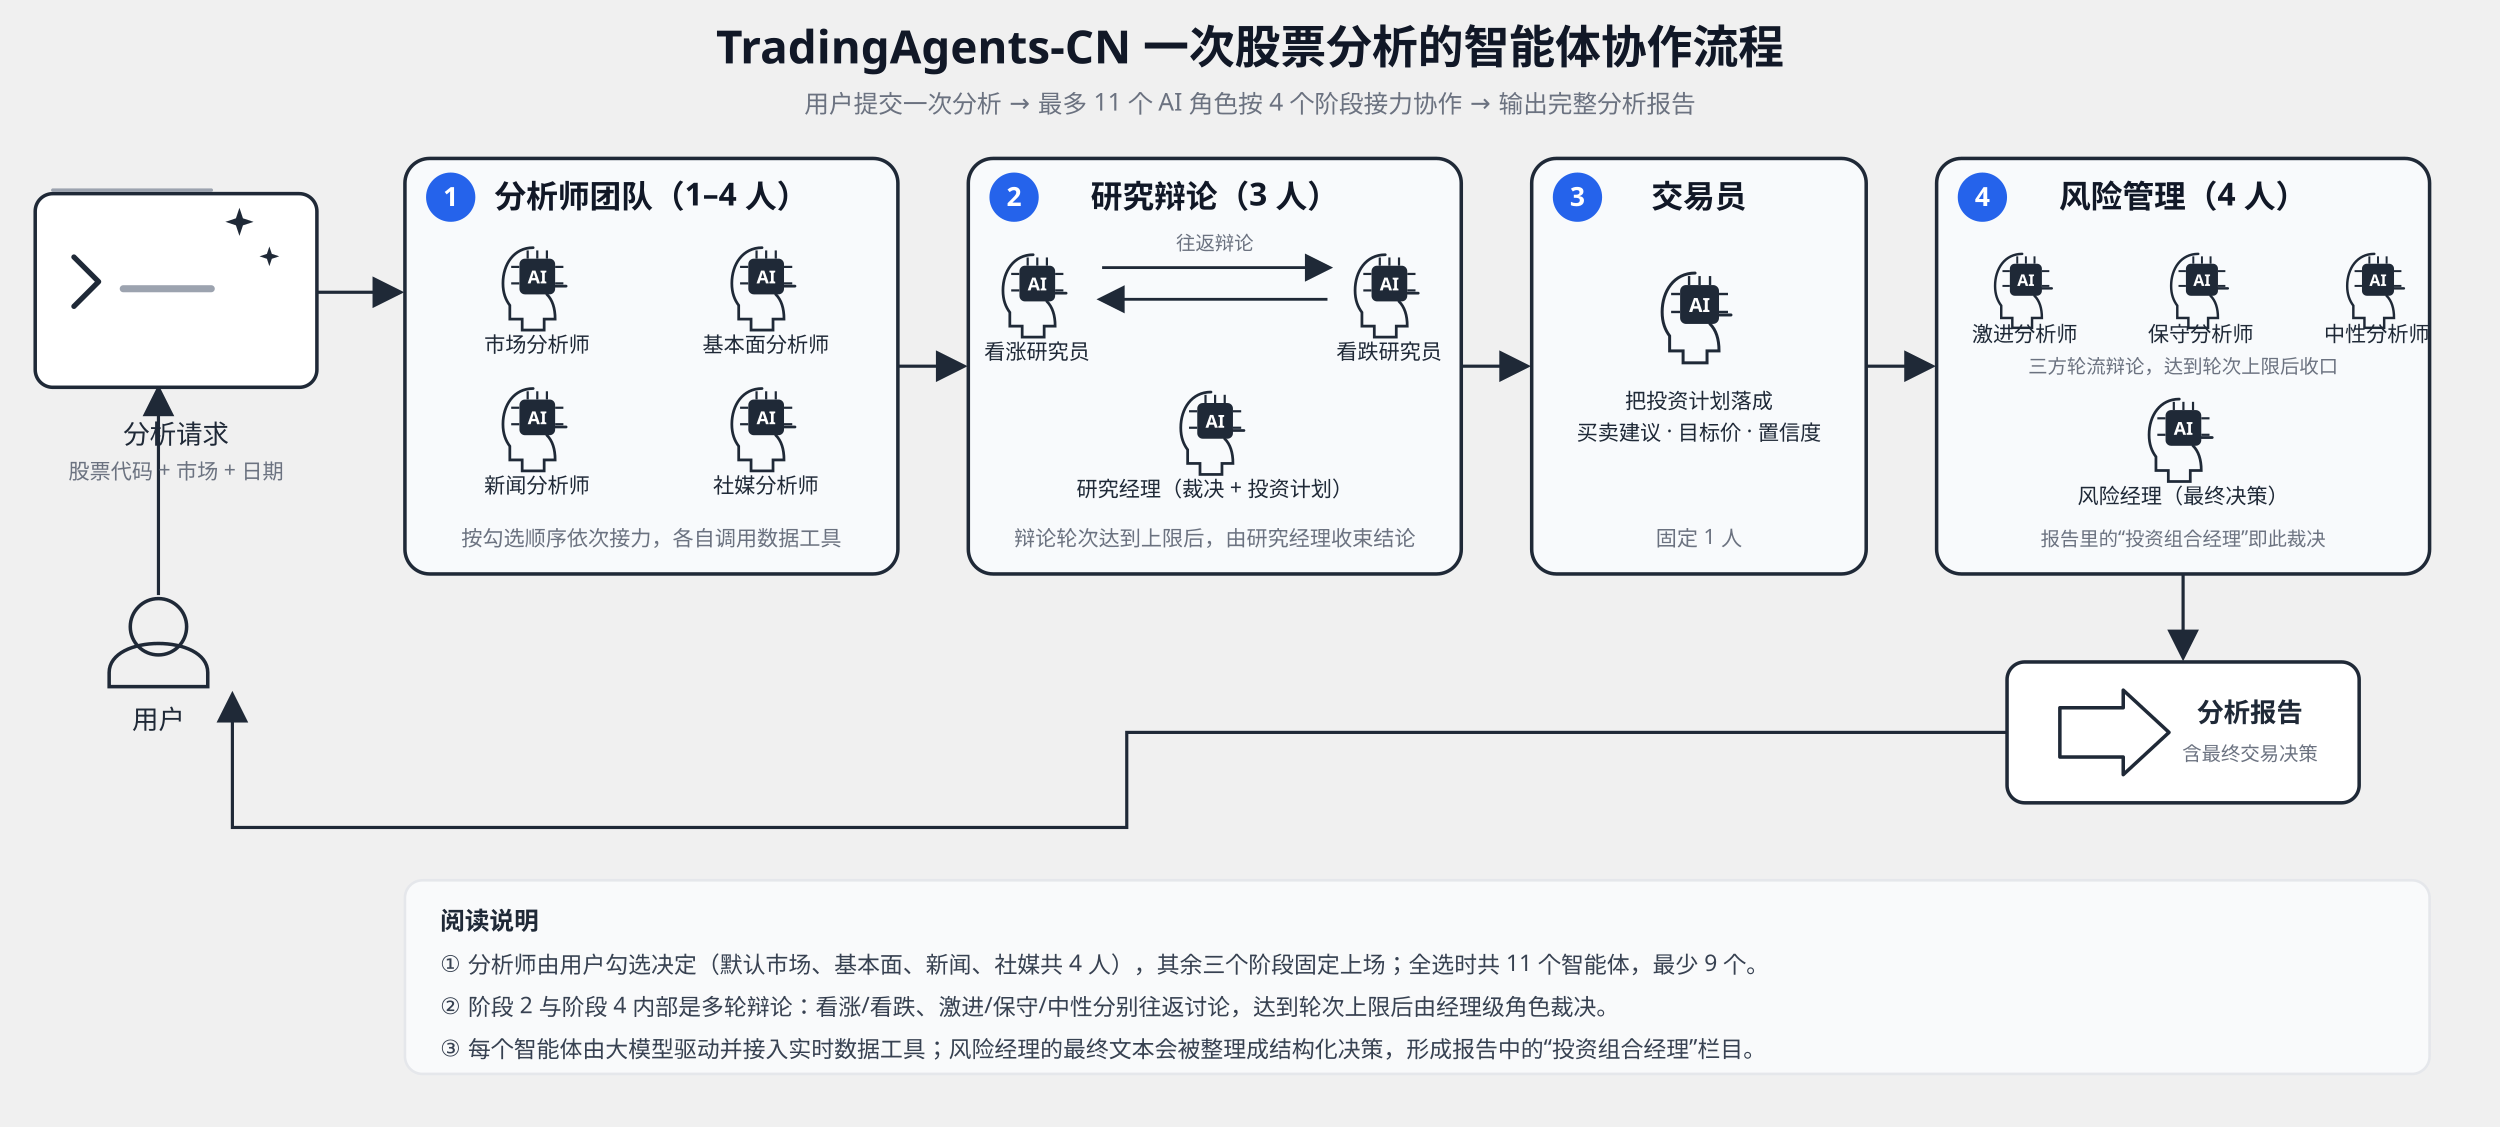
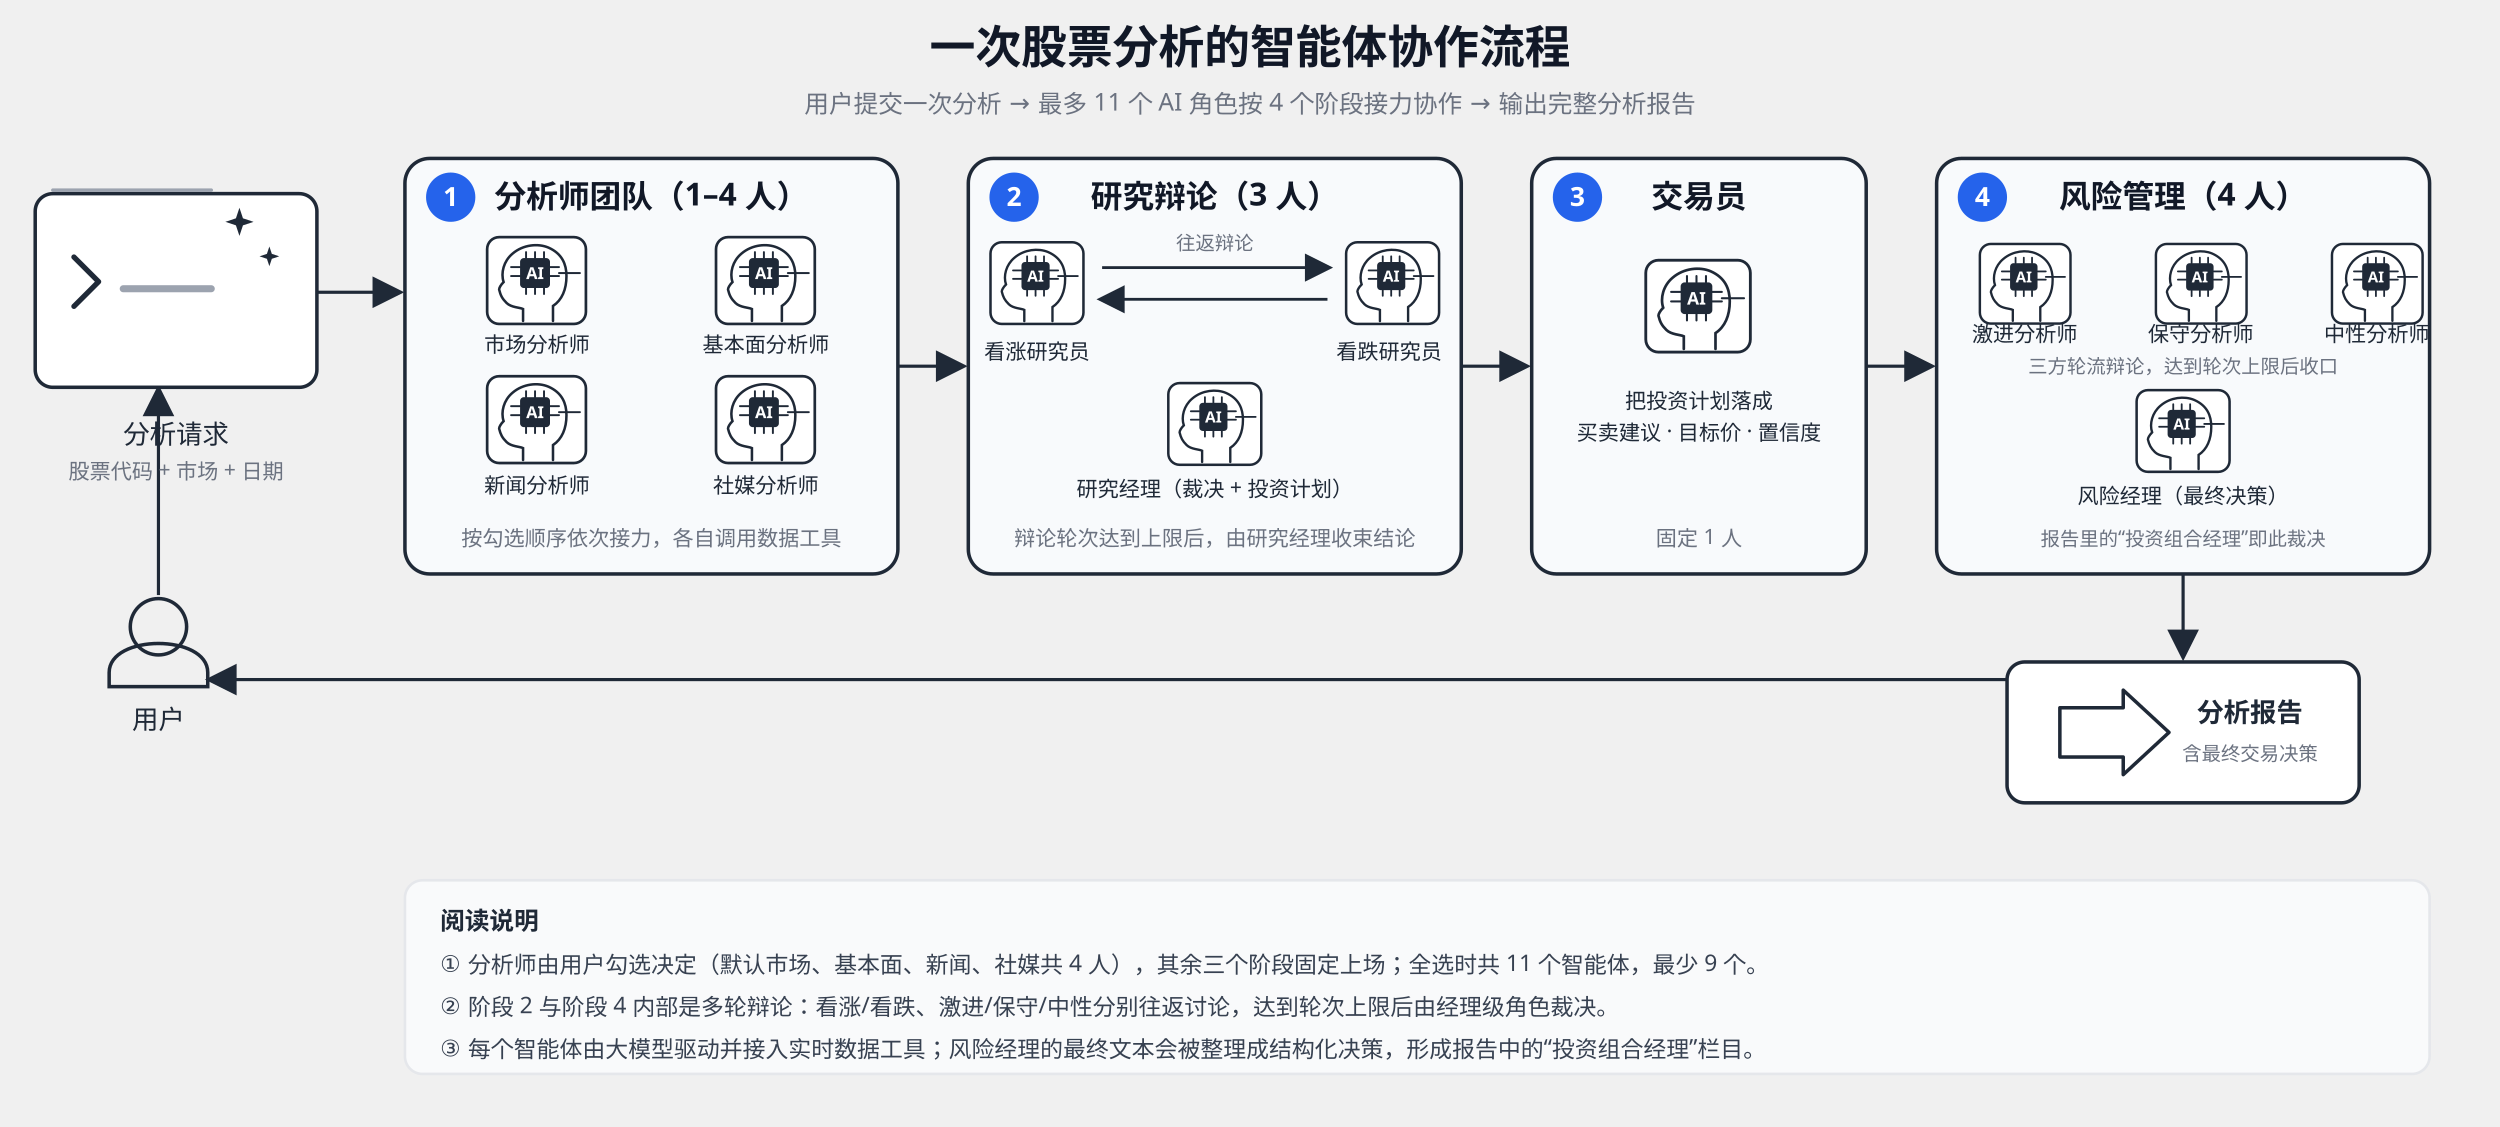
<svg xmlns="http://www.w3.org/2000/svg" viewBox="0 0 1420 640" font-family="'Microsoft YaHei','PingFang SC','Segoe UI',sans-serif">
  <defs>
    <marker id="arr" markerWidth="10" markerHeight="10" refX="8" refY="5" orient="auto">
      <path d="M0,0 L10,5 L0,10 Z" fill="#1f2937" />
    </marker>
    <g id="aiAgent">
-       <path d="M28 6 C14 6 6 18 6 32 C6 39 8 44 11 48 L11 58 L20 58 L20 66 L36 66 L36 58 L44 58 C44 50 42 44 38 40 L38 34 L52 34" fill="none" stroke="#1f2937" stroke-width="2" stroke-linecap="round" />
-       <rect x="18" y="14" width="26" height="26" rx="4" fill="#1f2937" />
-       <text x="31" y="32" text-anchor="middle" font-size="13" font-weight="bold" fill="#fff">AI</text>
-       <line x1="18" y1="20" x2="12" y2="20" stroke="#1f2937" stroke-width="1.6" />
-       <line x1="18" y1="32" x2="12" y2="32" stroke="#1f2937" stroke-width="1.6" />
-       <line x1="44" y1="20" x2="50" y2="20" stroke="#1f2937" stroke-width="1.6" />
-       <line x1="44" y1="32" x2="50" y2="32" stroke="#1f2937" stroke-width="1.6" />
-       <line x1="24" y1="14" x2="24" y2="8" stroke="#1f2937" stroke-width="1.6" />
-       <line x1="31" y1="14" x2="31" y2="8" stroke="#1f2937" stroke-width="1.6" />
-       <line x1="38" y1="14" x2="38" y2="8" stroke="#1f2937" stroke-width="1.6" />
+       <rect x="2" y="2" width="66" height="58" rx="8" fill="#fff" stroke="#1f2937" stroke-width="1.8" />
+       <path d="M26 58 L26 50 C24 49 18 49 15 46 C12 43 11 41 10 37 C10 36 11 34 13 32 C11 26 13 18 19 13 C26 7 36 6 43 9 C52 13 55 20 55 28 C55 37 52 44 46 48 L46 58" fill="none" stroke="#1f2937" stroke-width="1.7" stroke-linecap="round" />
+       <rect x="24" y="16" width="20" height="20" rx="2.5" fill="#1f2937" />
+       <text x="34" y="30" text-anchor="middle" font-size="11" font-weight="bold" fill="#fff">AI</text>
+       <path d="M28 12 V16 M34 12 V16 M40 12 V16 M28 36 V40 M34 36 V40 M40 36 V40 M18 22 H24 M18 28 H24 M44 22 H50 M44 28 H50 M50 26 H64" fill="none" stroke="#1f2937" stroke-width="1.3" stroke-linecap="round" />
    </g>
    <g id="sparkle">
      <path d="M10 0 L12 6 L18 8 L12 10 L10 16 L8 10 L2 8 L8 6 Z" fill="#1f2937" />
    </g>
  </defs>
-   <text x="710" y="36" text-anchor="middle" font-size="26" font-weight="bold" fill="#111827">TradingAgents-CN 一次股票分析的智能体协作流程</text>
+   <text x="710" y="36" text-anchor="middle" font-size="26" font-weight="bold" fill="#111827">一次股票分析的智能体协作流程</text>
  <text x="710" y="64" text-anchor="middle" font-size="14" fill="#6b7280">用户提交一次分析 → 最多 11 个 AI 角色按 4 个阶段接力协作 → 输出完整分析报告</text>
  <g>
    <circle cx="90" cy="356" r="16" fill="none" stroke="#1f2937" stroke-width="2" />
    <path d="M62 382 C62 360 118 360 118 382 L118 390 L62 390 Z" fill="none" stroke="#1f2937" stroke-width="2" />
    <text x="90" y="414" text-anchor="middle" font-size="15" fill="#1f2937">用户</text>
  </g>
  <line x1="90" y1="338" x2="90" y2="222" stroke="#1f2937" stroke-width="1.8" marker-end="url(#arr)" />
  <g>
    <rect x="20" y="110" width="160" height="110" rx="10" fill="#fff" stroke="#1f2937" stroke-width="2" />
    <line x1="30" y1="108" x2="120" y2="108" stroke="#9ca3af" stroke-width="2" stroke-linecap="round" />
    <path d="M42 146 L56 160 L42 174" fill="none" stroke="#1f2937" stroke-width="3" stroke-linecap="round" stroke-linejoin="round" />
    <line x1="70" y1="164" x2="120" y2="164" stroke="#9ca3af" stroke-width="4" stroke-linecap="round" />
    <g transform="translate(126,118)">
      <use href="#sparkle" />
    </g>
    <g transform="translate(146,140) scale(0.7)">
      <use href="#sparkle" />
    </g>
    <text x="100" y="252" text-anchor="middle" font-size="15" fill="#1f2937">分析请求</text>
    <text x="100" y="272" text-anchor="middle" font-size="12" fill="#6b7280">股票代码 + 市场 + 日期</text>
  </g>
  <line x1="180" y1="166" x2="226" y2="166" stroke="#1f2937" stroke-width="1.8" marker-end="url(#arr)" />
  <g>
    <rect x="230" y="90" width="280" height="236" rx="14" fill="#f8fafc" stroke="#1f2937" stroke-width="2" />
    <circle cx="256" cy="112" r="14" fill="#2563eb" />
    <text x="256" y="117" text-anchor="middle" font-size="15" font-weight="bold" fill="#fff">1</text>
    <text x="370" y="118" text-anchor="middle" font-size="18" font-weight="bold" fill="#111827">分析师团队（1–4 人）</text>
-     <g transform="translate(281,136) scale(0.78)">
+     <g transform="translate(275,133) scale(0.85)">
      <use href="#aiAgent" />
    </g>
-     <g transform="translate(411,136) scale(0.78)">
+     <g transform="translate(405,133) scale(0.85)">
      <use href="#aiAgent" />
    </g>
-     <g transform="translate(281,216) scale(0.78)">
+     <g transform="translate(275,212) scale(0.85)">
      <use href="#aiAgent" />
    </g>
-     <g transform="translate(411,216) scale(0.78)">
+     <g transform="translate(405,212) scale(0.85)">
      <use href="#aiAgent" />
    </g>
    <text x="305" y="200" text-anchor="middle" font-size="12" fill="#1f2937">市场分析师</text>
    <text x="435" y="200" text-anchor="middle" font-size="12" fill="#1f2937">基本面分析师</text>
    <text x="305" y="280" text-anchor="middle" font-size="12" fill="#1f2937">新闻分析师</text>
    <text x="435" y="280" text-anchor="middle" font-size="12" fill="#1f2937">社媒分析师</text>
    <text x="370" y="310" text-anchor="middle" font-size="12" fill="#6b7280">按勾选顺序依次接力，各自调用数据工具</text>
  </g>
  <line x1="510" y1="208" x2="546" y2="208" stroke="#1f2937" stroke-width="1.8" marker-end="url(#arr)" />
  <g>
    <rect x="550" y="90" width="280" height="236" rx="14" fill="#f8fafc" stroke="#1f2937" stroke-width="2" />
    <circle cx="576" cy="112" r="14" fill="#2563eb" />
    <text x="576" y="117" text-anchor="middle" font-size="15" font-weight="bold" fill="#fff">2</text>
    <text x="690" y="118" text-anchor="middle" font-size="18" font-weight="bold" fill="#111827">研究辩论（3 人）</text>
-     <g transform="translate(565,140) scale(0.78)">
+     <g transform="translate(561,136) scale(0.8)">
      <use href="#aiAgent" />
    </g>
-     <g transform="translate(765,140) scale(0.78)">
+     <g transform="translate(763,136) scale(0.8)">
      <use href="#aiAgent" />
    </g>
    <text x="589" y="204" text-anchor="middle" font-size="12" fill="#1f2937">看涨研究员</text>
    <text x="789" y="204" text-anchor="middle" font-size="12" fill="#1f2937">看跌研究员</text>
    <line x1="626" y1="152" x2="754" y2="152" stroke="#1f2937" stroke-width="1.6" marker-end="url(#arr)" />
    <line x1="754" y1="170" x2="626" y2="170" stroke="#1f2937" stroke-width="1.6" marker-end="url(#arr)" />
    <text x="690" y="142" text-anchor="middle" font-size="11" fill="#6b7280">往返辩论</text>
-     <g transform="translate(666,218) scale(0.78)">
+     <g transform="translate(662,216) scale(0.8)">
      <use href="#aiAgent" />
    </g>
    <text x="690" y="282" text-anchor="middle" font-size="12" fill="#1f2937">研究经理（裁决 + 投资计划）</text>
    <text x="690" y="310" text-anchor="middle" font-size="12" fill="#6b7280">辩论轮次达到上限后，由研究经理收束结论</text>
  </g>
  <line x1="830" y1="208" x2="866" y2="208" stroke="#1f2937" stroke-width="1.8" marker-end="url(#arr)" />
  <g>
    <rect x="870" y="90" width="190" height="236" rx="14" fill="#f8fafc" stroke="#1f2937" stroke-width="2" />
    <circle cx="896" cy="112" r="14" fill="#2563eb" />
    <text x="896" y="117" text-anchor="middle" font-size="15" font-weight="bold" fill="#fff">3</text>
    <text x="965" y="118" text-anchor="middle" font-size="18" font-weight="bold" fill="#111827">交易员</text>
-     <g transform="translate(939,150) scale(0.85)">
+     <g transform="translate(933,146) scale(0.9)">
      <use href="#aiAgent" />
    </g>
    <text x="965" y="232" text-anchor="middle" font-size="12" fill="#1f2937">把投资计划落成</text>
    <text x="965" y="250" text-anchor="middle" font-size="12" fill="#1f2937">买卖建议 · 目标价 · 置信度</text>
    <text x="965" y="310" text-anchor="middle" font-size="12" fill="#6b7280">固定 1 人</text>
  </g>
  <line x1="1060" y1="208" x2="1096" y2="208" stroke="#1f2937" stroke-width="1.8" marker-end="url(#arr)" />
  <g>
    <rect x="1100" y="90" width="280" height="236" rx="14" fill="#f8fafc" stroke="#1f2937" stroke-width="2" />
    <circle cx="1126" cy="112" r="14" fill="#2563eb" />
    <text x="1126" y="117" text-anchor="middle" font-size="15" font-weight="bold" fill="#fff">4</text>
    <text x="1240" y="118" text-anchor="middle" font-size="18" font-weight="bold" fill="#111827">风险管理（4 人）</text>
-     <g transform="translate(1129,140) scale(0.7)">
+     <g transform="translate(1123,137) scale(0.78)">
      <use href="#aiAgent" />
    </g>
-     <g transform="translate(1229,140) scale(0.7)">
+     <g transform="translate(1223,137) scale(0.78)">
      <use href="#aiAgent" />
    </g>
-     <g transform="translate(1329,140) scale(0.7)">
+     <g transform="translate(1323,137) scale(0.78)">
      <use href="#aiAgent" />
    </g>
    <text x="1150" y="194" text-anchor="middle" font-size="12" fill="#1f2937">激进分析师</text>
    <text x="1250" y="194" text-anchor="middle" font-size="12" fill="#1f2937">保守分析师</text>
    <text x="1350" y="194" text-anchor="middle" font-size="12" fill="#1f2937">中性分析师</text>
    <text x="1240" y="212" text-anchor="middle" font-size="11" fill="#6b7280">三方轮流辩论，达到轮次上限后收口</text>
-     <g transform="translate(1216,222) scale(0.78)">
+     <g transform="translate(1212,220) scale(0.8)">
      <use href="#aiAgent" />
    </g>
    <text x="1240" y="286" text-anchor="middle" font-size="12" fill="#1f2937">风险经理（最终决策）</text>
    <text x="1240" y="310" text-anchor="middle" font-size="11" fill="#6b7280">报告里的“投资组合经理”即此裁决</text>
  </g>
  <line x1="1240" y1="326" x2="1240" y2="372" stroke="#1f2937" stroke-width="1.8" marker-end="url(#arr)" />
  <g>
    <rect x="1140" y="376" width="200" height="80" rx="10" fill="#fff" stroke="#1f2937" stroke-width="2" />
    <path d="M1170 402 L1206 402 L1206 392 L1232 416 L1206 440 L1206 430 L1170 430 Z" fill="none" stroke="#1f2937" stroke-width="2" stroke-linejoin="round" />
    <text x="1278" y="410" text-anchor="middle" font-size="15" font-weight="bold" fill="#1f2937">分析报告</text>
    <text x="1278" y="432" text-anchor="middle" font-size="11" fill="#6b7280">含最终交易决策</text>
  </g>
-   <path d="M1140 416 L640 416 L640 470 L132 470 L132 396" fill="none" stroke="#1f2937" stroke-width="1.8" marker-end="url(#arr)" />
+   <line x1="1140" y1="386" x2="120" y2="386" stroke="#1f2937" stroke-width="1.8" marker-end="url(#arr)" />
  <rect x="230" y="500" width="1150" height="110" rx="10" fill="#f9fafb" stroke="#e5e7eb" stroke-width="1.5" />
  <text x="250" y="528" font-size="14" font-weight="bold" fill="#1f2937">阅读说明</text>
  <text x="250" y="552" font-size="13" fill="#374151">① 分析师由用户勾选决定（默认市场、基本面、新闻、社媒共 4 人），其余三个阶段固定上场；全选时共 11 个智能体，最少 9 个。</text>
  <text x="250" y="576" font-size="13" fill="#374151">② 阶段 2 与阶段 4 内部是多轮辩论：看涨/看跌、激进/保守/中性分别往返讨论，达到轮次上限后由经理级角色裁决。</text>
  <text x="250" y="600" font-size="13" fill="#374151">③ 每个智能体由大模型驱动并接入实时数据工具；风险经理的最终文本会被整理成结构化决策，形成报告中的“投资组合经理”栏目。</text>
</svg>
